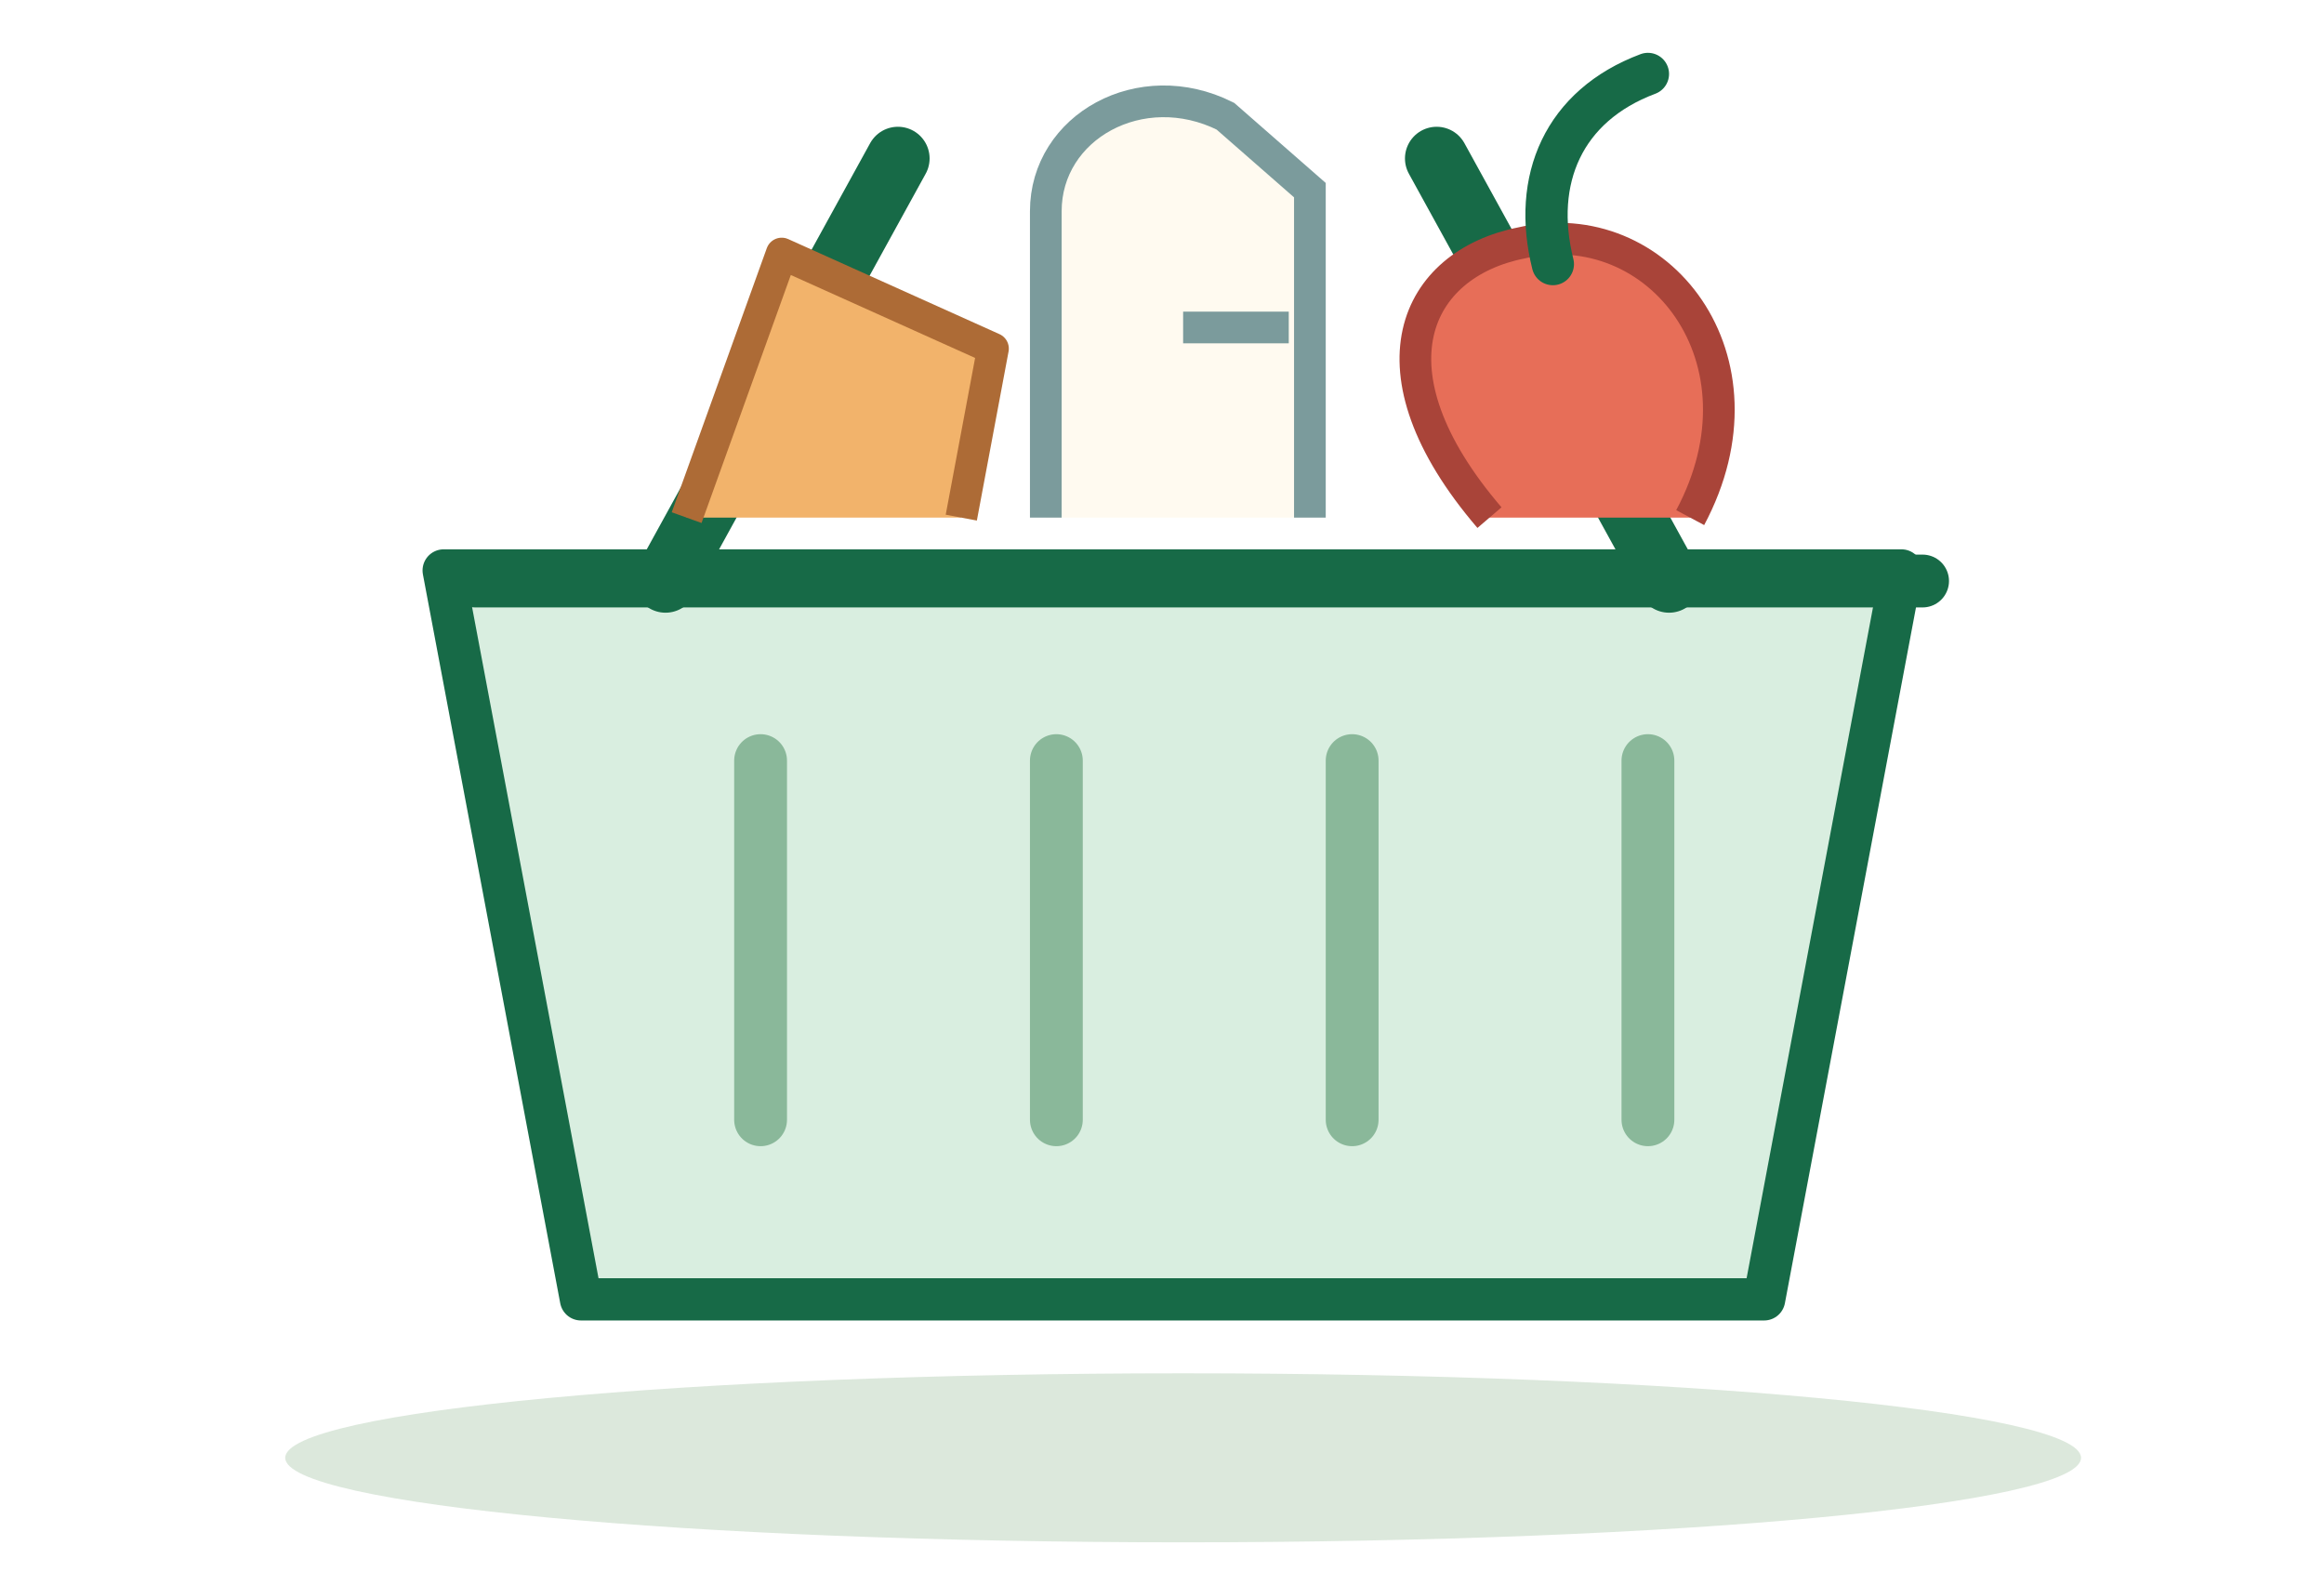
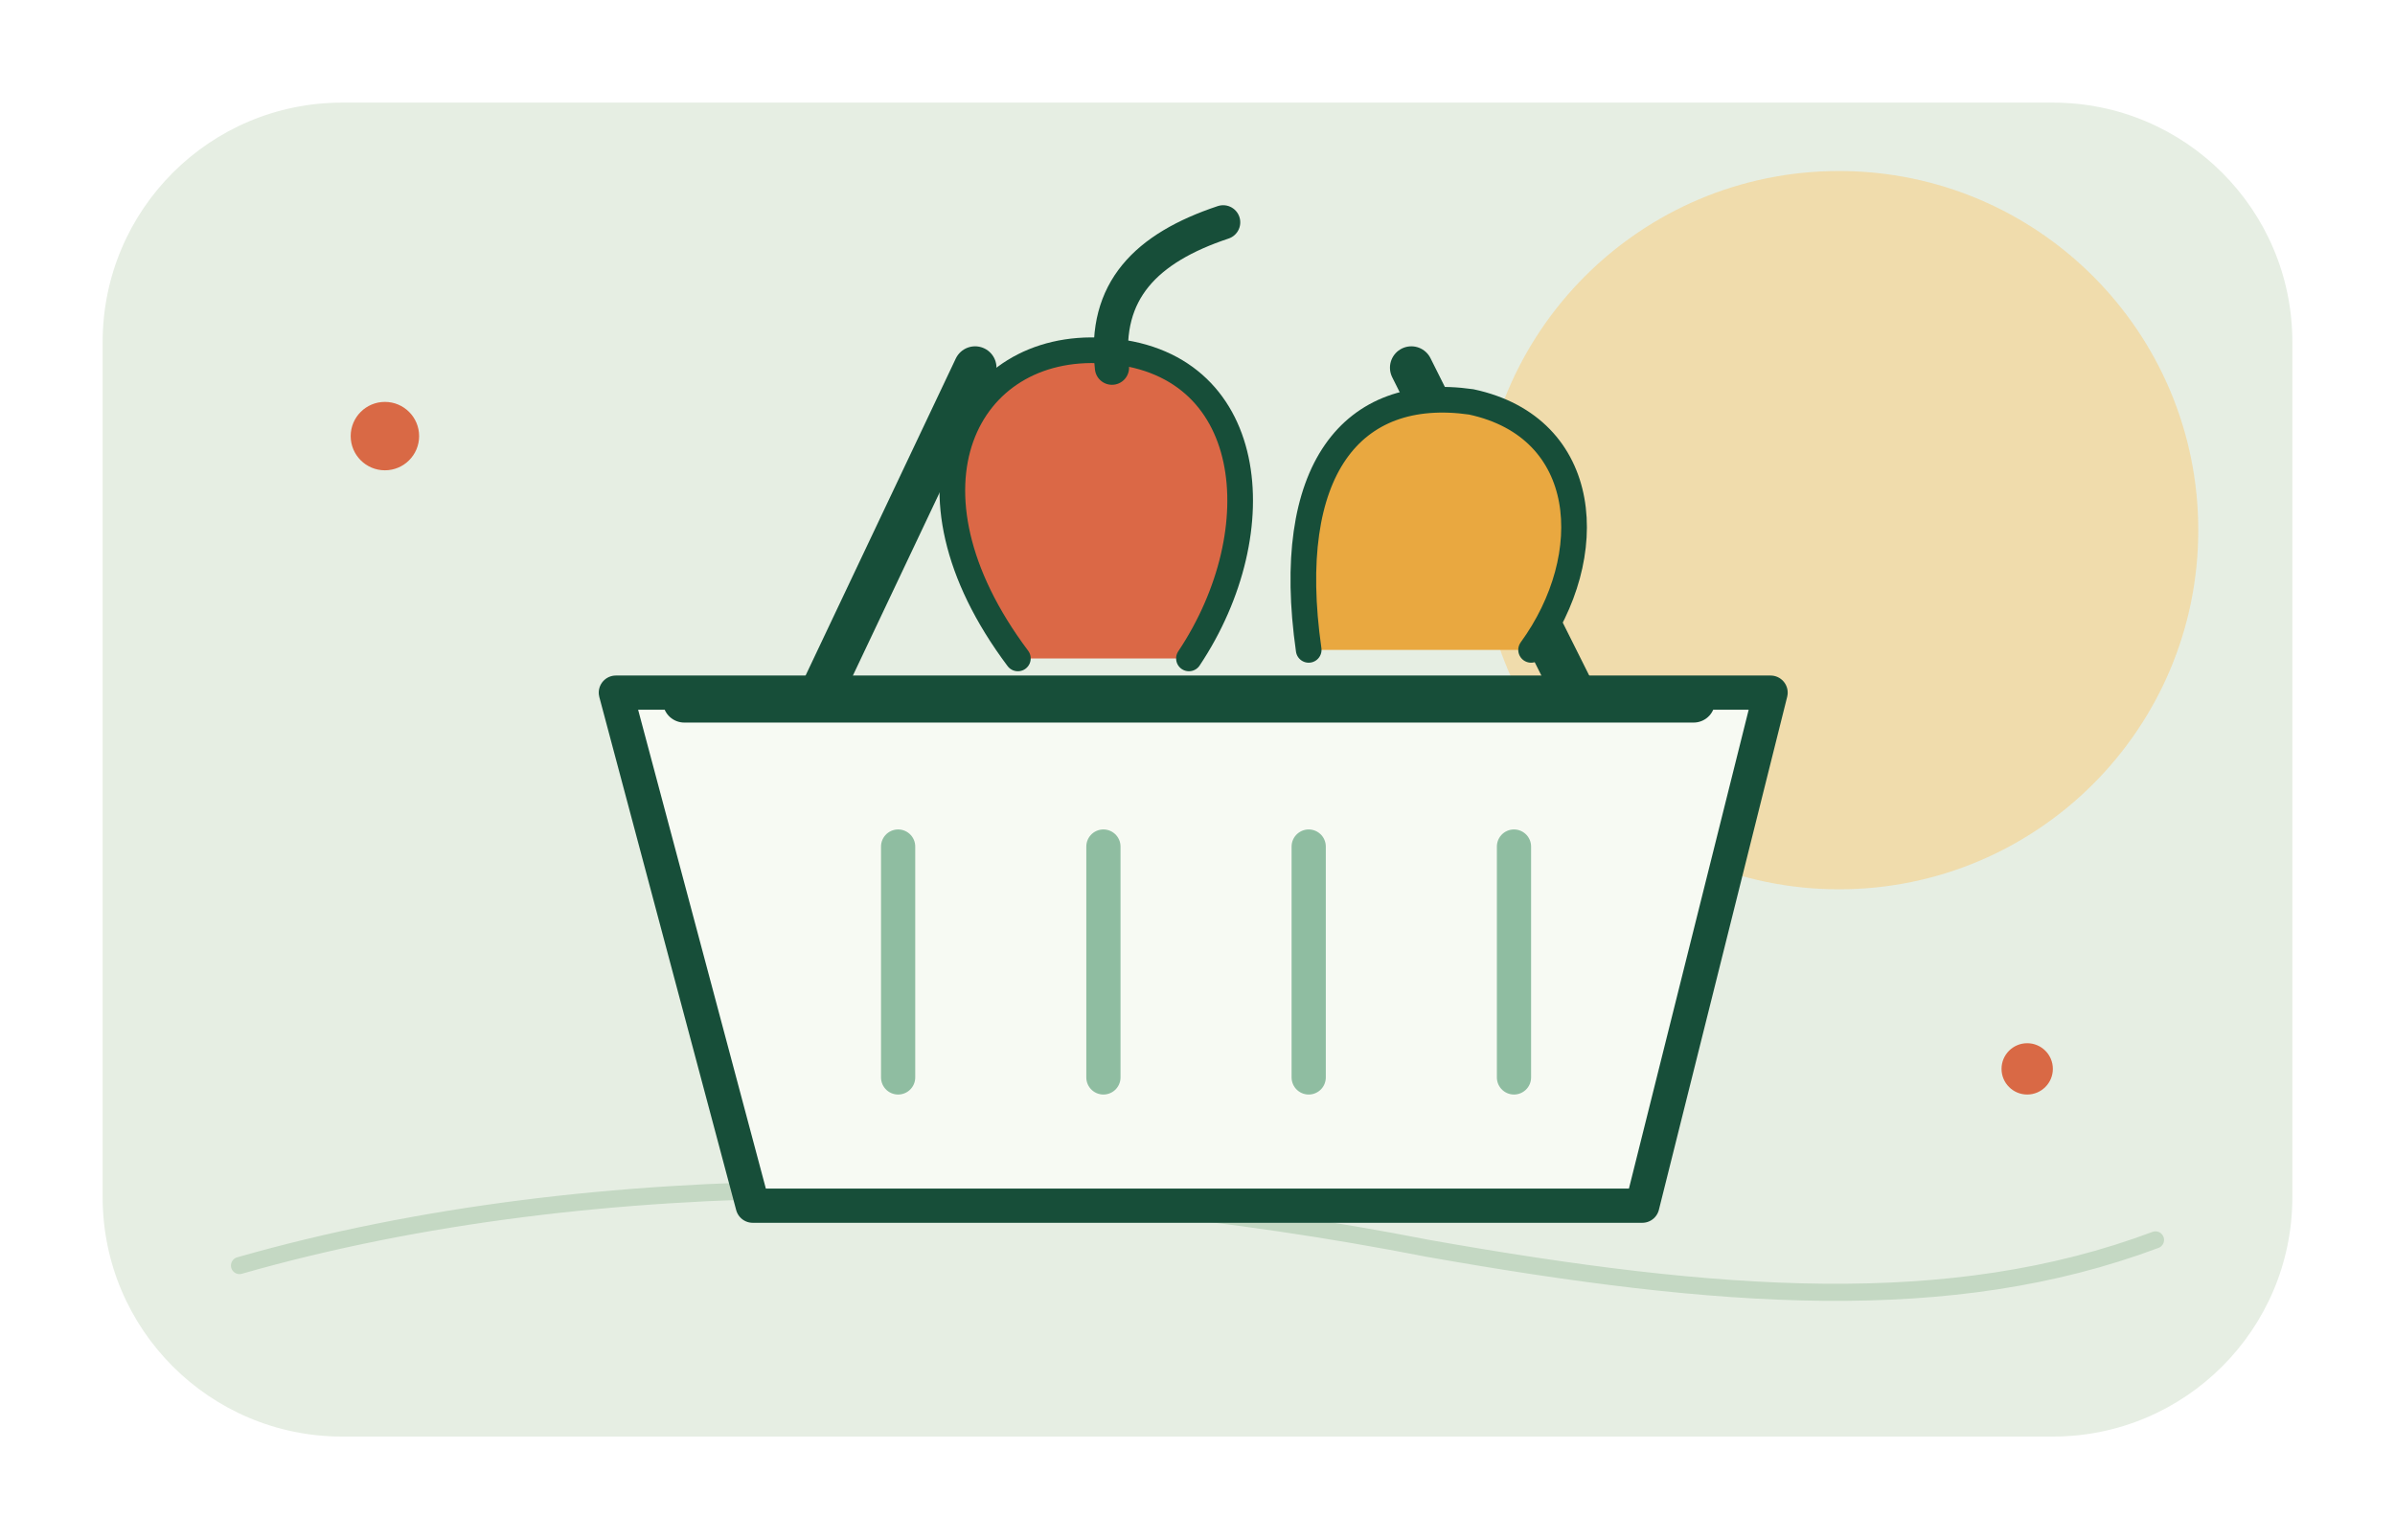
- <svg xmlns="http://www.w3.org/2000/svg" viewBox="0 0 220 150" role="img" aria-label="Koszyk z zakupami">
-   <ellipse cx="112" cy="138" rx="85" ry="8" fill="#dce8dc" />
-   <path d="M42 54h138l-13 69H55z" fill="#d9eee0" stroke="#176a47" stroke-width="4" stroke-linejoin="round" />
-   <path d="M63 55 85 15m73 40-22-40" fill="none" stroke="#176a47" stroke-width="6" stroke-linecap="round" />
-   <path d="M72 72v34m28-34v34m28-34v34m28-34v34" stroke="#8ab89a" stroke-width="5" stroke-linecap="round" />
-   <path d="M65 49 74 24l20 9-3 16" fill="#f2b36b" stroke="#ad6b36" stroke-width="3" stroke-linejoin="round" />
-   <path d="M99 49V20c0-8 9-13 17-9l8 7v31" fill="#fffaf0" stroke="#7b9b9c" stroke-width="3" />
-   <path d="M112 31h10" stroke="#7b9b9c" stroke-width="3" />
-   <path d="M141 49c-12-14-7-24 3-26 13-3 24 11 16 26" fill="#e76e58" stroke="#a94439" stroke-width="3" />
-   <path d="M147 25c-2-8 1-15 9-18" fill="none" stroke="#176a47" stroke-width="4" stroke-linecap="round" />
-   <path d="M45 55h137" stroke="#176a47" stroke-width="5" stroke-linecap="round" />
+ <svg xmlns="http://www.w3.org/2000/svg" viewBox="0 0 280 180">
+   <view id="hero" viewBox="0 0 280 180" />
+   <g transform="translate(0 0)">
+     <rect x="12" y="12" width="256" height="156" rx="28" fill="#E6EEE3" />
+     <circle cx="215" cy="62" r="42" fill="#F3D69A" opacity=".75" />
+     <path d="M28 148c42-12 93-11 139-2 34 6 61 8 85-1" fill="none" stroke="#C4D8C3" stroke-width="2" stroke-linecap="round" />
+     <g stroke="#174E39" stroke-linecap="round" stroke-linejoin="round">
+       <path d="M72 81h135l-15 60H88z" fill="#F7FAF3" stroke-width="4" />
+       <path d="M96 81l18-38m70 38-19-38" fill="none" stroke-width="5" />
+       <path d="M105 99v27m24-27v27m24-27v27m24-27v27" fill="none" stroke="#8FBDA1" stroke-width="4" />
+       <path d="M80 82h118" stroke-width="5" />
+       <path d="M119 77c-15-20-6-37 10-36 18 1 20 21 10 36" fill="#DB6846" stroke-width="3" />
+       <path d="M130 43c-1-9 4-14 13-17" fill="none" stroke-width="4" />
+       <path d="M153 76c-3-21 5-31 19-29 14 3 15 18 7 29" fill="#E9A840" stroke-width="3" />
+     </g>
+     <circle cx="45" cy="51" r="4" fill="#D96945" />
+     <circle cx="237" cy="125" r="3" fill="#D96945" />
+   </g>
+   <view id="step-0" viewBox="280 0 280 180" />
+   <g transform="translate(280 0)">
+     <rect x="12" y="12" width="256" height="156" rx="28" fill="#E6EEE3" />
+     <circle cx="215" cy="62" r="42" fill="#F3D69A" opacity=".75" />
+     <path d="M28 148c42-12 93-11 139-2 34 6 61 8 85-1" fill="none" stroke="#C4D8C3" stroke-width="2" stroke-linecap="round" />
+     <g stroke="#174E39" stroke-linecap="round" stroke-linejoin="round">
+       <rect x="86" y="40" width="111" height="105" rx="13" fill="#FFFDF6" stroke-width="4" />
+       <path d="M107 62h48m-48 21h66m-66 20h53m-53 20h38" stroke-width="4" />
+       <circle cx="188" cy="116" r="26" fill="#F3D69A" stroke-width="4" />
+       <path d="M188 100v17l10 7" fill="none" stroke-width="4" />
+       <path d="M111 35h63" stroke-width="5" />
+     </g>
+     <circle cx="45" cy="51" r="4" fill="#D96945" />
+     <circle cx="237" cy="125" r="3" fill="#D96945" />
+   </g>
+   <view id="step-1" viewBox="560 0 280 180" />
+   <g transform="translate(560 0)">
+     <rect x="12" y="12" width="256" height="156" rx="28" fill="#E6EEE3" />
+     <circle cx="215" cy="62" r="42" fill="#F3D69A" opacity=".75" />
+     <path d="M28 148c42-12 93-11 139-2 34 6 61 8 85-1" fill="none" stroke="#C4D8C3" stroke-width="2" stroke-linecap="round" />
+     <g stroke="#174E39" stroke-linecap="round" stroke-linejoin="round">
+       <path d="M82 36h112v108H82z" fill="#FFFDF6" stroke-width="4" />
+       <path d="M101 65h68m-68 22h58m-58 22h53" stroke-width="4" />
+       <path d="M177 105l26-33 12 10-26 33-18 8z" fill="#E9A840" stroke-width="3" />
+       <path d="M112 30h50" stroke-width="6" />
+       <path d="M98 130h37" stroke-width="4" />
+     </g>
+     <circle cx="45" cy="51" r="4" fill="#D96945" />
+     <circle cx="237" cy="125" r="3" fill="#D96945" />
+   </g>
+   <view id="step-2" viewBox="840 0 280 180" />
+   <g transform="translate(840 0)">
+     <rect x="12" y="12" width="256" height="156" rx="28" fill="#E6EEE3" />
+     <circle cx="215" cy="62" r="42" fill="#F3D69A" opacity=".75" />
+     <path d="M28 148c42-12 93-11 139-2 34 6 61 8 85-1" fill="none" stroke="#C4D8C3" stroke-width="2" stroke-linecap="round" />
+     <g stroke="#174E39" stroke-linecap="round" stroke-linejoin="round">
+       <rect x="69" y="48" width="80" height="82" rx="12" fill="#FFFDF6" stroke-width="4" />
+       <rect x="130" y="65" width="79" height="75" rx="12" fill="#FFFDF6" stroke-width="4" />
+       <path d="M90 93l13 13 29-34" fill="none" stroke="#2D8261" stroke-width="6" />
+       <circle cx="170" cy="100" r="15" fill="#DB6846" stroke-width="3" />
+       <path d="M170 85c-1-8 3-13 9-16" fill="none" stroke-width="3" />
+     </g>
+     <circle cx="45" cy="51" r="4" fill="#D96945" />
+     <circle cx="237" cy="125" r="3" fill="#D96945" />
+   </g>
+   <view id="step-3" viewBox="1120 0 280 180" />
+   <g transform="translate(1120 0)">
+     <rect x="12" y="12" width="256" height="156" rx="28" fill="#E6EEE3" />
+     <circle cx="215" cy="62" r="42" fill="#F3D69A" opacity=".75" />
+     <path d="M28 148c42-12 93-11 139-2 34 6 61 8 85-1" fill="none" stroke="#C4D8C3" stroke-width="2" stroke-linecap="round" />
+     <g stroke="#174E39" stroke-linecap="round" stroke-linejoin="round">
+       <rect x="65" y="58" width="68" height="79" rx="11" fill="#FFFDF6" stroke-width="4" />
+       <rect x="148" y="58" width="68" height="79" rx="11" fill="#FFFDF6" stroke-width="4" />
+       <circle cx="99" cy="91" r="17" fill="#DB6846" stroke-width="3" />
+       <path d="M99 74c0-6 3-10 9-12" fill="none" stroke-width="3" />
+       <path d="M170 86h25m-25 12h25" stroke-width="4" />
+       <path d="M133 97h15" stroke-width="4" />
+       <path d="M88 116h23m58 0h24" stroke-width="3" />
+     </g>
+     <circle cx="45" cy="51" r="4" fill="#D96945" />
+     <circle cx="237" cy="125" r="3" fill="#D96945" />
+   </g>
+   <view id="step-4" viewBox="1400 0 280 180" />
+   <g transform="translate(1400 0)">
+     <rect x="12" y="12" width="256" height="156" rx="28" fill="#E6EEE3" />
+     <circle cx="215" cy="62" r="42" fill="#F3D69A" opacity=".75" />
+     <path d="M28 148c42-12 93-11 139-2 34 6 61 8 85-1" fill="none" stroke="#C4D8C3" stroke-width="2" stroke-linecap="round" />
+     <g stroke="#174E39" stroke-linecap="round" stroke-linejoin="round">
+       <path d="M83 40h112v107H83z" fill="#FFFDF6" stroke-width="4" />
+       <path d="M101 71l8 8 13-16m-21 36 8 8 13-16m-21 36 8 8 13-16" fill="none" stroke="#2D8261" stroke-width="4" />
+       <path d="M138 72h40m-40 28h40m-40 28h40" stroke-width="4" />
+       <path d="M111 34h56" stroke-width="6" />
+     </g>
+     <circle cx="45" cy="51" r="4" fill="#D96945" />
+     <circle cx="237" cy="125" r="3" fill="#D96945" />
+   </g>
+   <view id="step-5" viewBox="1680 0 280 180" />
+   <g transform="translate(1680 0)">
+     <rect x="12" y="12" width="256" height="156" rx="28" fill="#E6EEE3" />
+     <circle cx="215" cy="62" r="42" fill="#F3D69A" opacity=".75" />
+     <path d="M28 148c42-12 93-11 139-2 34 6 61 8 85-1" fill="none" stroke="#C4D8C3" stroke-width="2" stroke-linecap="round" />
+     <g stroke="#174E39" stroke-linecap="round" stroke-linejoin="round">
+       <path d="M69 60h18l15 59h95l15-47H92" fill="#FFFDF6" stroke-width="5" />
+       <path d="M109 82h85m-73 17h63" fill="none" stroke="#8FBDA1" stroke-width="4" />
+       <circle cx="117" cy="134" r="7" fill="#174E39" />
+       <circle cx="181" cy="134" r="7" fill="#174E39" />
+       <path d="M125 68c-11-14-3-27 9-26 12 1 14 15 9 26" fill="#DB6846" stroke-width="3" />
+       <path d="M136 43c-1-5 2-9 7-12" fill="none" stroke-width="3" />
+     </g>
+     <circle cx="45" cy="51" r="4" fill="#D96945" />
+     <circle cx="237" cy="125" r="3" fill="#D96945" />
+   </g>
+   <view id="step-6" viewBox="1960 0 280 180" />
+   <g transform="translate(1960 0)">
+     <rect x="12" y="12" width="256" height="156" rx="28" fill="#E6EEE3" />
+     <circle cx="215" cy="62" r="42" fill="#F3D69A" opacity=".75" />
+     <path d="M28 148c42-12 93-11 139-2 34 6 61 8 85-1" fill="none" stroke="#C4D8C3" stroke-width="2" stroke-linecap="round" />
+     <g stroke="#174E39" stroke-linecap="round" stroke-linejoin="round">
+       <path d="M85 48h110v94H85z" fill="#FFFDF6" stroke-width="4" />
+       <path d="M108 68h64m-64 20h49m-49 20h38" stroke-width="4" />
+       <circle cx="184" cy="118" r="27" fill="#E9A840" stroke-width="4" />
+       <path d="M171 118l9 9 18-21" fill="none" stroke-width="5" />
+       <path d="M104 44h72" stroke-width="5" />
+     </g>
+     <circle cx="45" cy="51" r="4" fill="#D96945" />
+     <circle cx="237" cy="125" r="3" fill="#D96945" />
+   </g>
+   <view id="empty" viewBox="2240 0 280 180" />
+   <g transform="translate(2240 0)">
+     <rect x="12" y="12" width="256" height="156" rx="28" fill="#E6EEE3" />
+     <circle cx="215" cy="62" r="42" fill="#F3D69A" opacity=".75" />
+     <path d="M28 148c42-12 93-11 139-2 34 6 61 8 85-1" fill="none" stroke="#C4D8C3" stroke-width="2" stroke-linecap="round" />
+     <g stroke="#174E39" stroke-linecap="round" stroke-linejoin="round">
+       <path d="M80 62h120l-12 70H92z" fill="#FFFDF6" stroke-width="4" />
+       <path d="M106 62l15-26m54 26-15-26" fill="none" stroke-width="5" />
+       <path d="M112 88h56m-56 21h35" stroke-width="4" />
+       <path d="M191 46h25m-12-13v25" stroke="#D96945" stroke-width="4" />
+     </g>
+     <circle cx="45" cy="51" r="4" fill="#D96945" />
+     <circle cx="237" cy="125" r="3" fill="#D96945" />
+   </g>
+   <view id="success" viewBox="2520 0 280 180" />
+   <g transform="translate(2520 0)">
+     <rect x="12" y="12" width="256" height="156" rx="28" fill="#E6EEE3" />
+     <circle cx="215" cy="62" r="42" fill="#F3D69A" opacity=".75" />
+     <path d="M28 148c42-12 93-11 139-2 34 6 61 8 85-1" fill="none" stroke="#C4D8C3" stroke-width="2" stroke-linecap="round" />
+     <g stroke="#174E39" stroke-linecap="round" stroke-linejoin="round">
+       <path d="M85 48h110v94H85z" fill="#FFFDF6" stroke-width="4" />
+       <path d="M108 68h64m-64 20h49m-49 20h38" stroke-width="4" />
+       <circle cx="184" cy="118" r="27" fill="#E9A840" stroke-width="4" />
+       <path d="M171 118l9 9 18-21" fill="none" stroke-width="5" />
+       <path d="M104 44h72" stroke-width="5" />
+     </g>
+     <circle cx="45" cy="51" r="4" fill="#D96945" />
+     <circle cx="237" cy="125" r="3" fill="#D96945" />
+   </g>
</svg>
